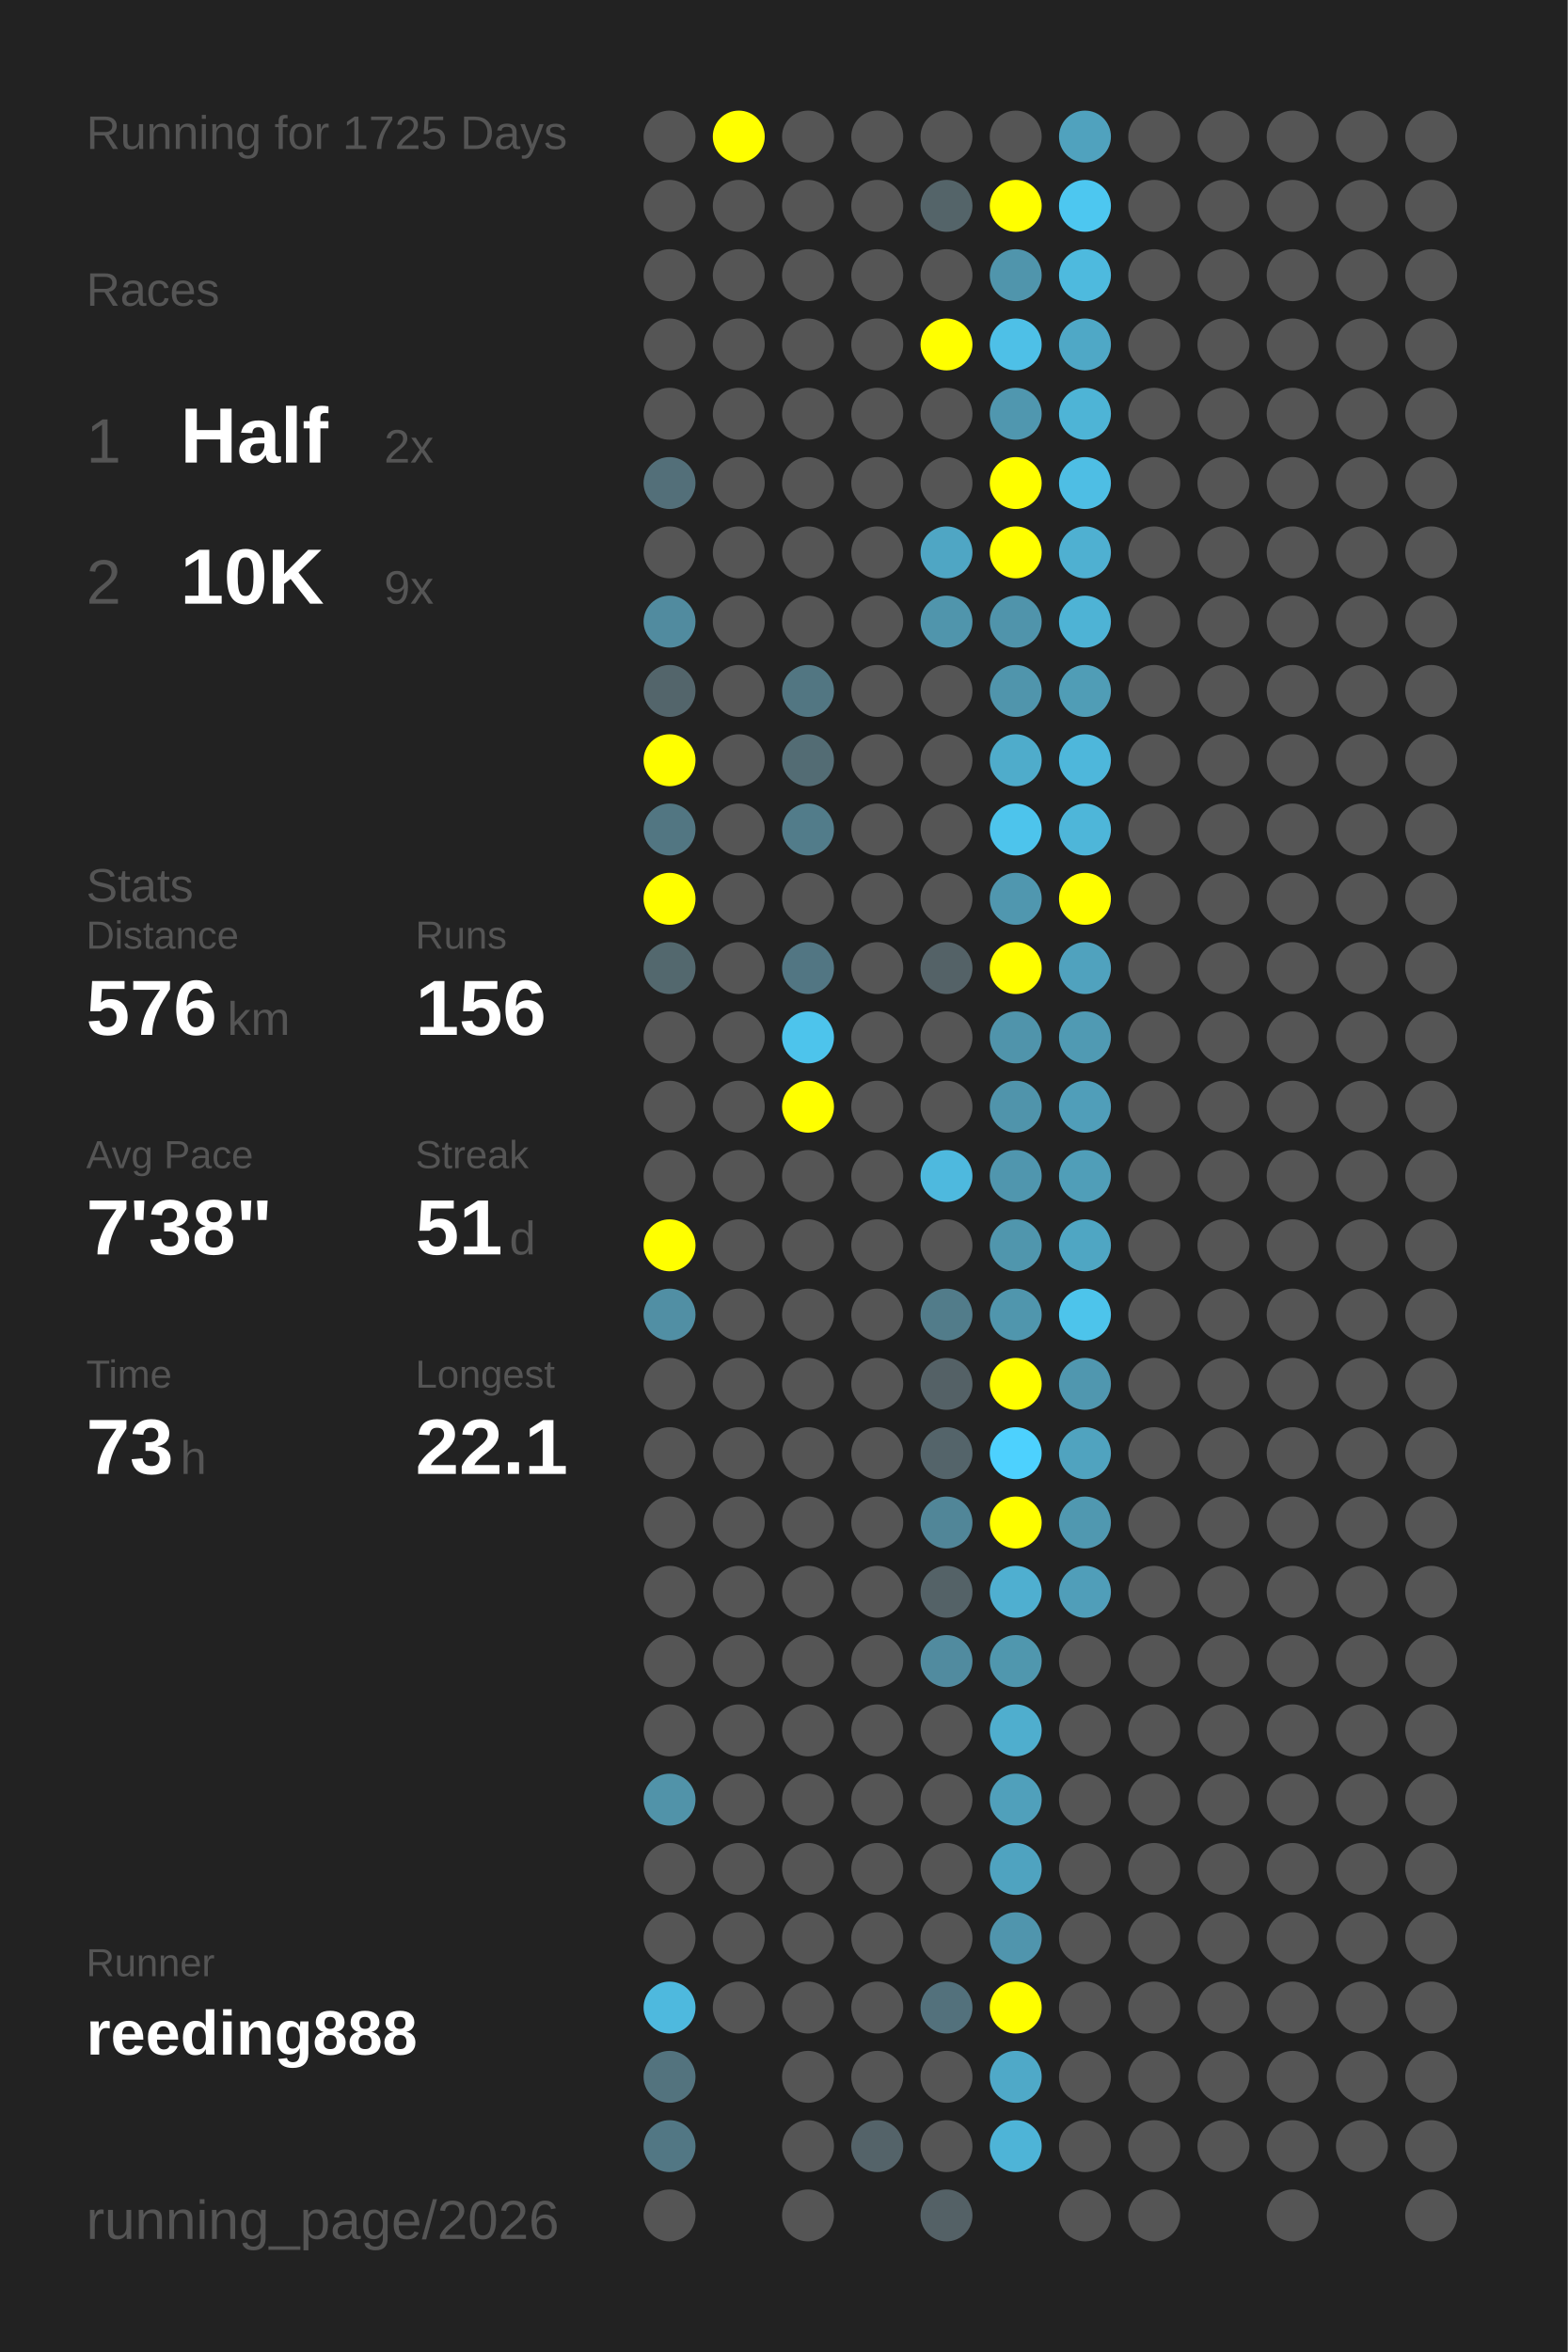
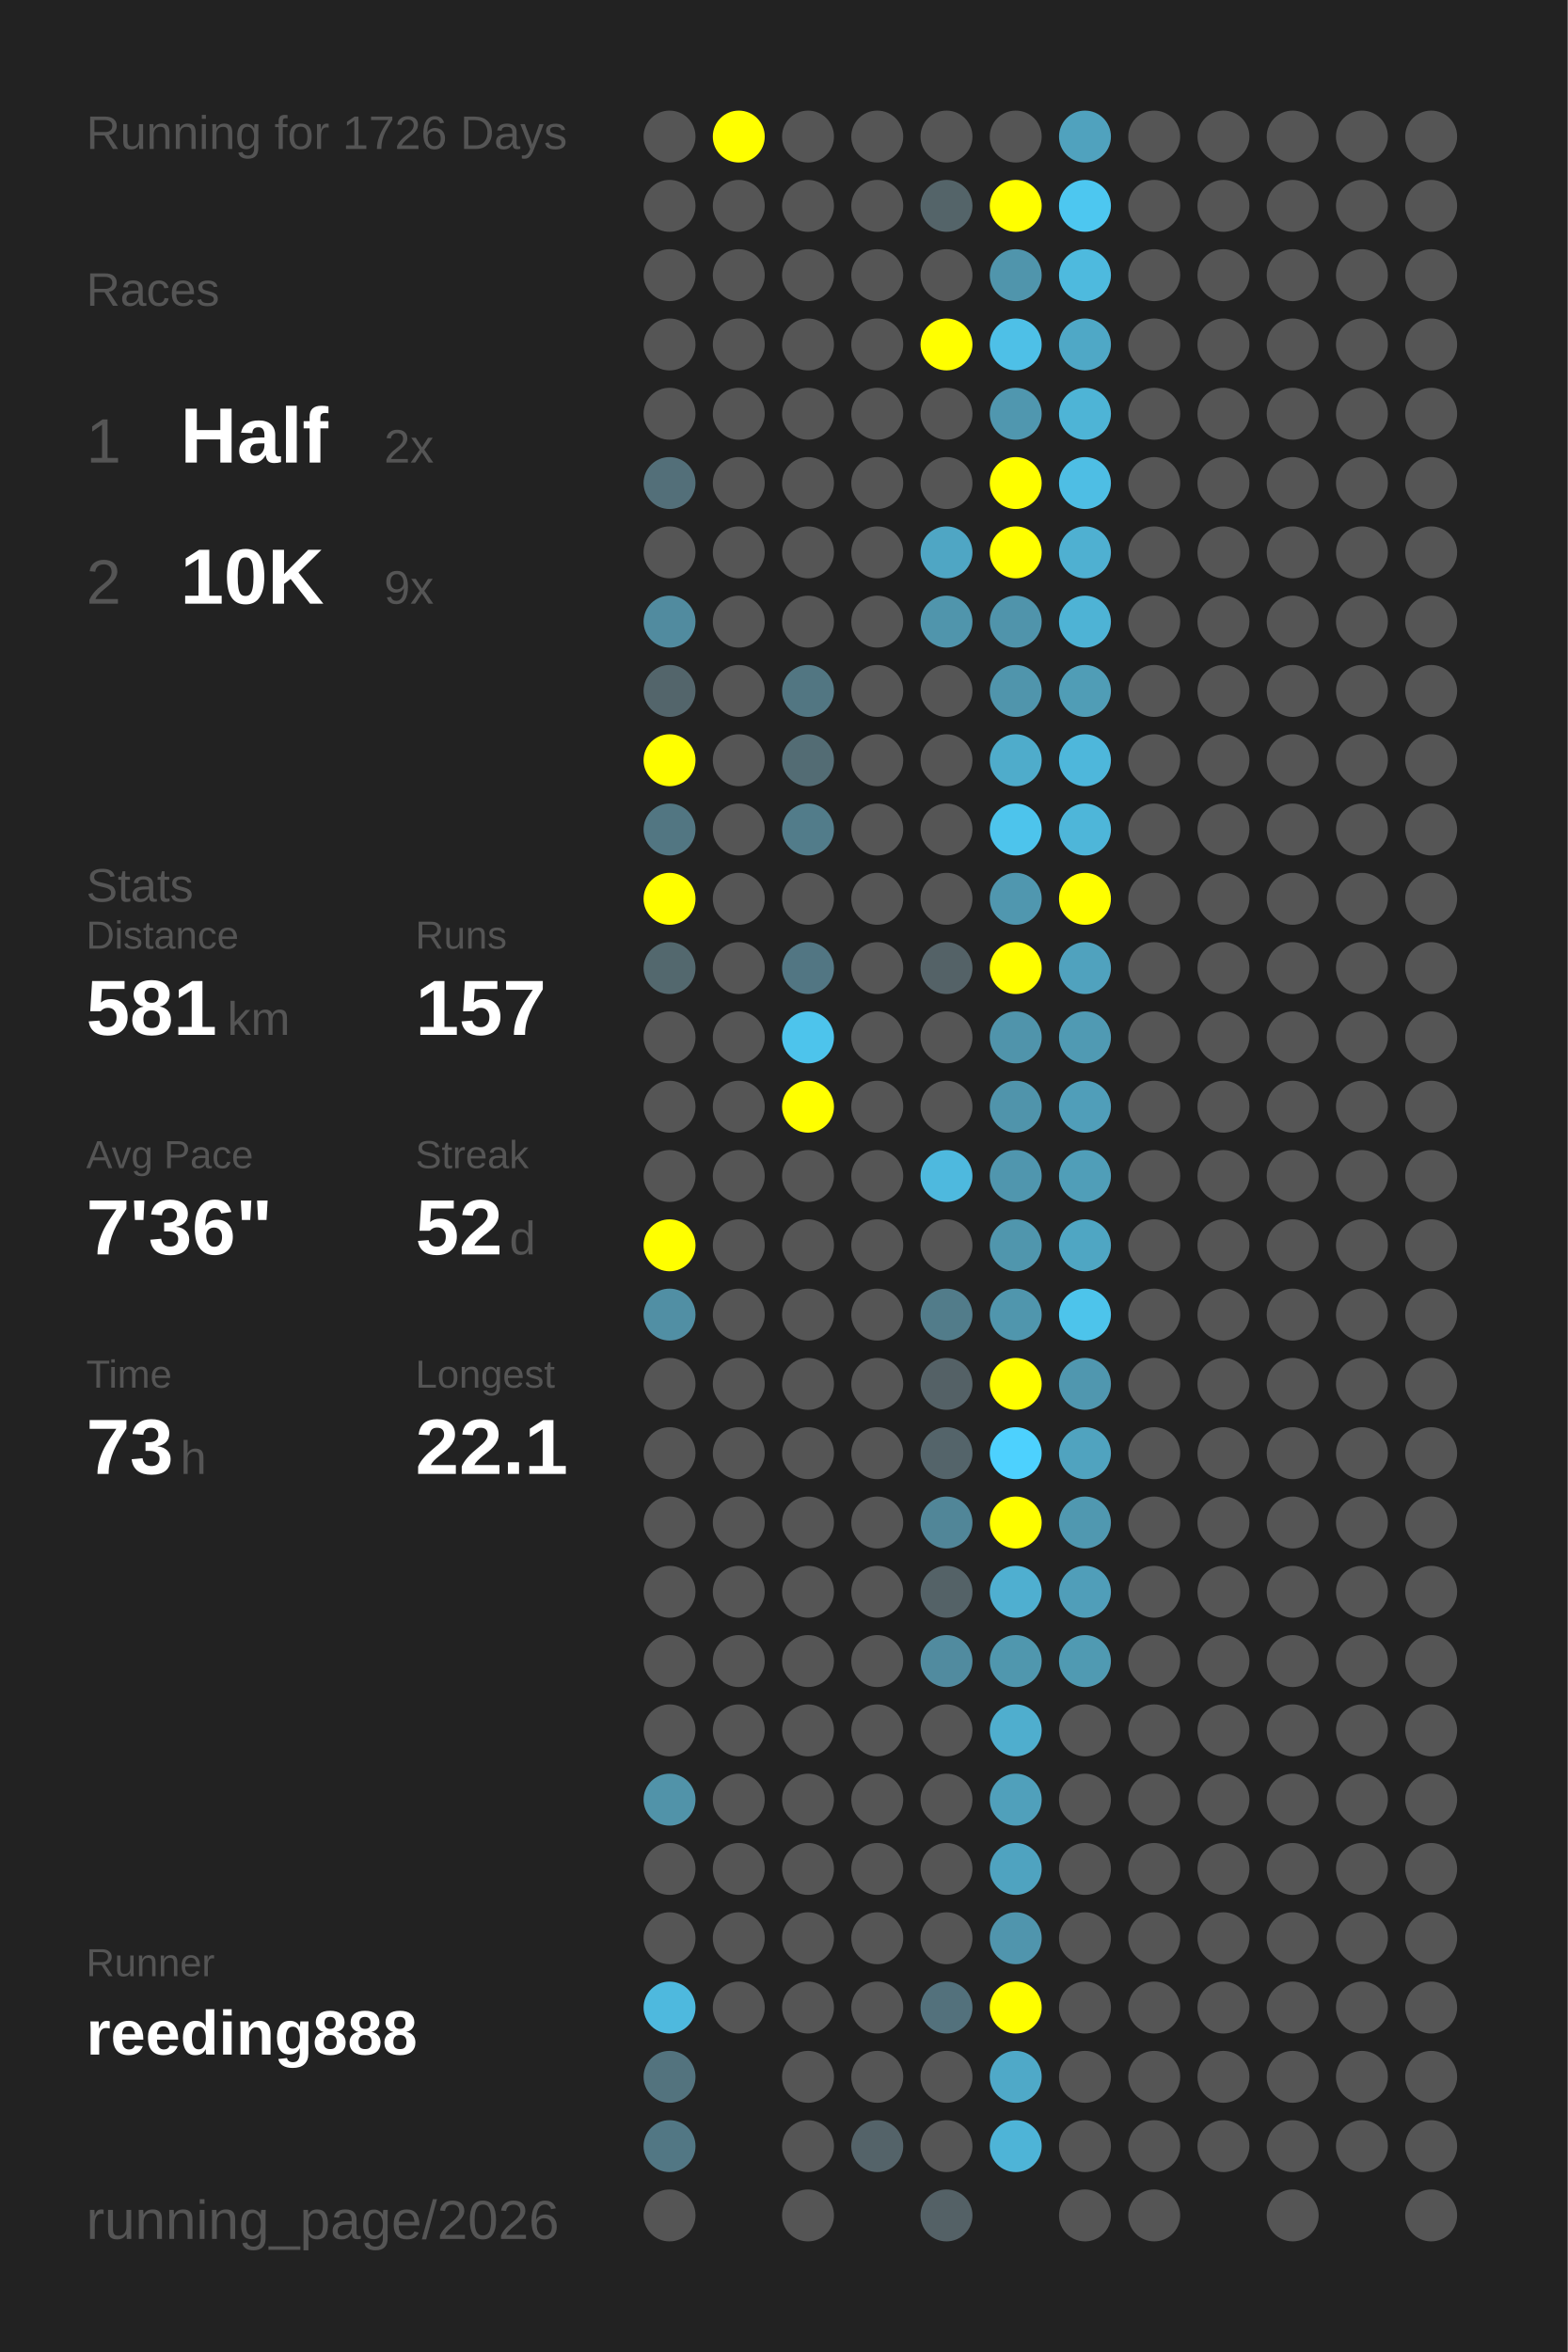
<svg xmlns="http://www.w3.org/2000/svg" baseProfile="full" height="300mm" version="1.1" viewBox="0,0,200,300" width="200mm">
  <defs />
  <rect fill="#222222" height="300" width="200" x="0" y="0" />
-   <text fill="#555555" style="font-size:6px; font-family:Arial;" x="11" y="19">Running for 1725 Days</text>
+   <text fill="#555555" style="font-size:6px; font-family:Arial;" x="11" y="19">Running for 1726 Days</text>
  <text fill="#555555" style="font-size:6px; font-family:Arial;" x="11" y="39">Races</text>
  <text fill="#555555" style="font-size:8px; font-family:Arial;" x="11" y="59">1</text>
  <text fill="#FFFFFF" style="font-size:10px; font-family:Arial; font-weight:bold;" x="23" y="59">Half</text>
  <text fill="#555555" style="font-size:6px; font-family:Arial;" x="49" y="59">2x</text>
  <text fill="#555555" style="font-size:8px; font-family:Arial;" x="11" y="77">2</text>
  <text fill="#FFFFFF" style="font-size:10px; font-family:Arial; font-weight:bold;" x="23" y="77">10K</text>
  <text fill="#555555" style="font-size:6px; font-family:Arial;" x="49" y="77">9x</text>
  <text fill="#555555" style="font-size:6px; font-family:Arial;" x="11" y="115">Stats</text>
  <text fill="#555555" style="font-size:5px; font-family:Arial;" x="11" y="121">Distance</text>
-   <text fill="#FFFFFF" style="font-size:10px; font-family:Arial; font-weight:bold;" x="11" y="132">576</text>
+   <text fill="#FFFFFF" style="font-size:10px; font-family:Arial; font-weight:bold;" x="11" y="132">581</text>
  <text fill="#555555" style="font-size:6px; font-family:Arial;" x="29" y="132">km</text>
  <text fill="#555555" style="font-size:5px; font-family:Arial;" x="53" y="121">Runs</text>
-   <text fill="#FFFFFF" style="font-size:10px; font-family:Arial; font-weight:bold;" x="53" y="132">156</text>
+   <text fill="#FFFFFF" style="font-size:10px; font-family:Arial; font-weight:bold;" x="53" y="132">157</text>
  <text fill="#555555" style="font-size:5px; font-family:Arial;" x="11" y="149">Avg Pace</text>
-   <text fill="#FFFFFF" style="font-size:10px; font-family:Arial; font-weight:bold;" x="11" y="160">7'38"</text>
+   <text fill="#FFFFFF" style="font-size:10px; font-family:Arial; font-weight:bold;" x="11" y="160">7'36"</text>
  <text fill="#555555" style="font-size:5px; font-family:Arial;" x="53" y="149">Streak</text>
-   <text fill="#FFFFFF" style="font-size:10px; font-family:Arial; font-weight:bold;" x="53" y="160">51</text>
+   <text fill="#FFFFFF" style="font-size:10px; font-family:Arial; font-weight:bold;" x="53" y="160">52</text>
  <text fill="#555555" style="font-size:6px; font-family:Arial;" x="65" y="160">d</text>
  <text fill="#555555" style="font-size:5px; font-family:Arial;" x="11" y="177">Time</text>
  <text fill="#FFFFFF" style="font-size:10px; font-family:Arial; font-weight:bold;" x="11" y="188">73</text>
  <text fill="#555555" style="font-size:6px; font-family:Arial;" x="23" y="188">h</text>
  <text fill="#555555" style="font-size:5px; font-family:Arial;" x="53" y="177">Longest</text>
  <text fill="#FFFFFF" style="font-size:10px; font-family:Arial; font-weight:bold;" x="53" y="188">22.1</text>
  <text fill="#555555" style="font-size:5px; font-family:Arial;" x="11" y="252.065">Runner</text>
  <text fill="#FFFFFF" style="font-size:8px; font-family:Arial; font-weight:bold;" x="11" y="262.065">reeding888</text>
  <text fill="#555555" style="font-size:7px; font-family:Arial;" x="11" y="285.581">running_page/2026</text>
  <circle cx="85.417" cy="17.419" fill="#555555" r="3.312" />
  <circle cx="85.417" cy="26.258" fill="#555555" r="3.312" />
  <circle cx="85.417" cy="35.097" fill="#555555" r="3.312" />
  <circle cx="85.417" cy="43.935" fill="#555555" r="3.312" />
  <circle cx="85.417" cy="52.774" fill="#555555" r="3.312" />
  <circle cx="85.417" cy="61.613" fill="#536f79" r="3.312" />
  <circle cx="85.417" cy="70.452" fill="#555555" r="3.312" />
  <circle cx="85.417" cy="79.29" fill="#518b9f" r="3.312" />
  <circle cx="85.417" cy="88.129" fill="#53656b" r="3.312" />
  <circle cx="85.417" cy="96.968" fill="#FFFF00" r="3.312" />
  <circle cx="85.417" cy="105.806" fill="#527682" r="3.312" />
  <circle cx="85.417" cy="114.645" fill="#FFFF00" r="3.312" />
  <circle cx="85.417" cy="123.484" fill="#53686e" r="3.312" />
  <circle cx="85.417" cy="132.323" fill="#555555" r="3.312" />
  <circle cx="85.417" cy="141.161" fill="#555555" r="3.312" />
  <circle cx="85.417" cy="150" fill="#555555" r="3.312" />
  <circle cx="85.417" cy="158.839" fill="#FFFF00" r="3.312" />
  <circle cx="85.417" cy="167.677" fill="#518fa4" r="3.312" />
  <circle cx="85.417" cy="176.516" fill="#555555" r="3.312" />
  <circle cx="85.417" cy="185.355" fill="#555555" r="3.312" />
  <circle cx="85.417" cy="194.194" fill="#555555" r="3.312" />
  <circle cx="85.417" cy="203.032" fill="#555555" r="3.312" />
  <circle cx="85.417" cy="211.871" fill="#555555" r="3.312" />
  <circle cx="85.417" cy="220.71" fill="#555555" r="3.312" />
  <circle cx="85.417" cy="229.548" fill="#5193a9" r="3.312" />
  <circle cx="85.417" cy="238.387" fill="#555555" r="3.312" />
  <circle cx="85.417" cy="247.226" fill="#555555" r="3.312" />
  <circle cx="85.417" cy="256.065" fill="#4eb9de" r="3.312" />
  <circle cx="85.417" cy="264.903" fill="#53737e" r="3.312" />
  <circle cx="85.417" cy="273.742" fill="#527784" r="3.312" />
  <circle cx="85.417" cy="282.581" fill="#555555" r="3.312" />
  <circle cx="94.25" cy="17.419" fill="#FFFF00" r="3.312" />
  <circle cx="94.25" cy="26.258" fill="#555555" r="3.312" />
  <circle cx="94.25" cy="35.097" fill="#555555" r="3.312" />
  <circle cx="94.25" cy="43.935" fill="#555555" r="3.312" />
  <circle cx="94.25" cy="52.774" fill="#555555" r="3.312" />
  <circle cx="94.25" cy="61.613" fill="#555555" r="3.312" />
  <circle cx="94.25" cy="70.452" fill="#555555" r="3.312" />
  <circle cx="94.25" cy="79.29" fill="#555555" r="3.312" />
  <circle cx="94.25" cy="88.129" fill="#555555" r="3.312" />
  <circle cx="94.25" cy="96.968" fill="#555555" r="3.312" />
  <circle cx="94.25" cy="105.806" fill="#555555" r="3.312" />
  <circle cx="94.25" cy="114.645" fill="#555555" r="3.312" />
  <circle cx="94.25" cy="123.484" fill="#555555" r="3.312" />
  <circle cx="94.25" cy="132.323" fill="#555555" r="3.312" />
  <circle cx="94.25" cy="141.161" fill="#555555" r="3.312" />
  <circle cx="94.25" cy="150" fill="#555555" r="3.312" />
  <circle cx="94.25" cy="158.839" fill="#555555" r="3.312" />
  <circle cx="94.25" cy="167.677" fill="#555555" r="3.312" />
  <circle cx="94.25" cy="176.516" fill="#555555" r="3.312" />
  <circle cx="94.25" cy="185.355" fill="#555555" r="3.312" />
  <circle cx="94.25" cy="194.194" fill="#555555" r="3.312" />
  <circle cx="94.25" cy="203.032" fill="#555555" r="3.312" />
  <circle cx="94.25" cy="211.871" fill="#555555" r="3.312" />
  <circle cx="94.25" cy="220.71" fill="#555555" r="3.312" />
  <circle cx="94.25" cy="229.548" fill="#555555" r="3.312" />
  <circle cx="94.25" cy="238.387" fill="#555555" r="3.312" />
  <circle cx="94.25" cy="247.226" fill="#555555" r="3.312" />
  <circle cx="94.25" cy="256.065" fill="#555555" r="3.312" />
  <circle cx="103.083" cy="17.419" fill="#555555" r="3.312" />
  <circle cx="103.083" cy="26.258" fill="#555555" r="3.312" />
  <circle cx="103.083" cy="35.097" fill="#555555" r="3.312" />
  <circle cx="103.083" cy="43.935" fill="#555555" r="3.312" />
  <circle cx="103.083" cy="52.774" fill="#555555" r="3.312" />
  <circle cx="103.083" cy="61.613" fill="#555555" r="3.312" />
  <circle cx="103.083" cy="70.452" fill="#555555" r="3.312" />
  <circle cx="103.083" cy="79.29" fill="#555555" r="3.312" />
  <circle cx="103.083" cy="88.129" fill="#527682" r="3.312" />
  <circle cx="103.083" cy="96.968" fill="#536c74" r="3.312" />
  <circle cx="103.083" cy="105.806" fill="#527c8a" r="3.312" />
  <circle cx="103.083" cy="114.645" fill="#555555" r="3.312" />
  <circle cx="103.083" cy="123.484" fill="#527683" r="3.312" />
  <circle cx="103.083" cy="132.323" fill="#4dc4ec" r="3.312" />
  <circle cx="103.083" cy="141.161" fill="#FFFF00" r="3.312" />
  <circle cx="103.083" cy="150" fill="#555555" r="3.312" />
  <circle cx="103.083" cy="158.839" fill="#555555" r="3.312" />
  <circle cx="103.083" cy="167.677" fill="#555555" r="3.312" />
  <circle cx="103.083" cy="176.516" fill="#555555" r="3.312" />
  <circle cx="103.083" cy="185.355" fill="#555555" r="3.312" />
  <circle cx="103.083" cy="194.194" fill="#555555" r="3.312" />
  <circle cx="103.083" cy="203.032" fill="#555555" r="3.312" />
  <circle cx="103.083" cy="211.871" fill="#555555" r="3.312" />
  <circle cx="103.083" cy="220.71" fill="#555555" r="3.312" />
  <circle cx="103.083" cy="229.548" fill="#555555" r="3.312" />
  <circle cx="103.083" cy="238.387" fill="#555555" r="3.312" />
  <circle cx="103.083" cy="247.226" fill="#555555" r="3.312" />
  <circle cx="103.083" cy="256.065" fill="#555555" r="3.312" />
  <circle cx="103.083" cy="264.903" fill="#555555" r="3.312" />
  <circle cx="103.083" cy="273.742" fill="#555555" r="3.312" />
  <circle cx="103.083" cy="282.581" fill="#555555" r="3.312" />
  <circle cx="111.917" cy="17.419" fill="#555555" r="3.312" />
  <circle cx="111.917" cy="26.258" fill="#555555" r="3.312" />
  <circle cx="111.917" cy="35.097" fill="#555555" r="3.312" />
  <circle cx="111.917" cy="43.935" fill="#555555" r="3.312" />
  <circle cx="111.917" cy="52.774" fill="#555555" r="3.312" />
  <circle cx="111.917" cy="61.613" fill="#555555" r="3.312" />
  <circle cx="111.917" cy="70.452" fill="#555555" r="3.312" />
  <circle cx="111.917" cy="79.29" fill="#555555" r="3.312" />
  <circle cx="111.917" cy="88.129" fill="#555555" r="3.312" />
  <circle cx="111.917" cy="96.968" fill="#555555" r="3.312" />
  <circle cx="111.917" cy="105.806" fill="#555555" r="3.312" />
  <circle cx="111.917" cy="114.645" fill="#555555" r="3.312" />
  <circle cx="111.917" cy="123.484" fill="#555555" r="3.312" />
  <circle cx="111.917" cy="132.323" fill="#555555" r="3.312" />
  <circle cx="111.917" cy="141.161" fill="#555555" r="3.312" />
  <circle cx="111.917" cy="150" fill="#555555" r="3.312" />
  <circle cx="111.917" cy="158.839" fill="#555555" r="3.312" />
  <circle cx="111.917" cy="167.677" fill="#555555" r="3.312" />
  <circle cx="111.917" cy="176.516" fill="#555555" r="3.312" />
  <circle cx="111.917" cy="185.355" fill="#555555" r="3.312" />
  <circle cx="111.917" cy="194.194" fill="#555555" r="3.312" />
  <circle cx="111.917" cy="203.032" fill="#555555" r="3.312" />
  <circle cx="111.917" cy="211.871" fill="#555555" r="3.312" />
  <circle cx="111.917" cy="220.71" fill="#555555" r="3.312" />
  <circle cx="111.917" cy="229.548" fill="#555555" r="3.312" />
  <circle cx="111.917" cy="238.387" fill="#555555" r="3.312" />
  <circle cx="111.917" cy="247.226" fill="#555555" r="3.312" />
  <circle cx="111.917" cy="256.065" fill="#555555" r="3.312" />
  <circle cx="111.917" cy="264.903" fill="#555555" r="3.312" />
  <circle cx="111.917" cy="273.742" fill="#546369" r="3.312" />
  <circle cx="120.75" cy="17.419" fill="#555555" r="3.312" />
  <circle cx="120.75" cy="26.258" fill="#546469" r="3.312" />
  <circle cx="120.75" cy="35.097" fill="#555555" r="3.312" />
  <circle cx="120.75" cy="43.935" fill="#FFFF00" r="3.312" />
  <circle cx="120.75" cy="52.774" fill="#555555" r="3.312" />
  <circle cx="120.75" cy="61.613" fill="#555555" r="3.312" />
  <circle cx="120.75" cy="70.452" fill="#4fa6c4" r="3.312" />
  <circle cx="120.75" cy="79.29" fill="#5095ac" r="3.312" />
  <circle cx="120.75" cy="88.129" fill="#555555" r="3.312" />
  <circle cx="120.75" cy="96.968" fill="#555555" r="3.312" />
  <circle cx="120.75" cy="105.806" fill="#555555" r="3.312" />
  <circle cx="120.75" cy="114.645" fill="#555555" r="3.312" />
  <circle cx="120.75" cy="123.484" fill="#546267" r="3.312" />
  <circle cx="120.75" cy="132.323" fill="#555555" r="3.312" />
  <circle cx="120.75" cy="141.161" fill="#555555" r="3.312" />
  <circle cx="120.75" cy="150" fill="#4eb9de" r="3.312" />
  <circle cx="120.75" cy="158.839" fill="#555555" r="3.312" />
  <circle cx="120.75" cy="167.677" fill="#527c8a" r="3.312" />
  <circle cx="120.75" cy="176.516" fill="#546166" r="3.312" />
  <circle cx="120.75" cy="185.355" fill="#54646a" r="3.312" />
  <circle cx="120.75" cy="194.194" fill="#518698" r="3.312" />
  <circle cx="120.75" cy="203.032" fill="#546267" r="3.312" />
  <circle cx="120.75" cy="211.871" fill="#518b9f" r="3.312" />
  <circle cx="120.75" cy="220.71" fill="#555555" r="3.312" />
  <circle cx="120.75" cy="229.548" fill="#555555" r="3.312" />
  <circle cx="120.75" cy="238.387" fill="#555555" r="3.312" />
  <circle cx="120.75" cy="247.226" fill="#555555" r="3.312" />
  <circle cx="120.75" cy="256.065" fill="#53717c" r="3.312" />
  <circle cx="120.75" cy="264.903" fill="#555555" r="3.312" />
  <circle cx="120.75" cy="273.742" fill="#555555" r="3.312" />
  <circle cx="120.75" cy="282.581" fill="#546166" r="3.312" />
  <circle cx="129.583" cy="17.419" fill="#555555" r="3.312" />
  <circle cx="129.583" cy="26.258" fill="#FFFF00" r="3.312" />
  <circle cx="129.583" cy="35.097" fill="#5095ac" r="3.312" />
  <circle cx="129.583" cy="43.935" fill="#4ec0e7" r="3.312" />
  <circle cx="129.583" cy="52.774" fill="#5097af" r="3.312" />
  <circle cx="129.583" cy="61.613" fill="#FFFF00" r="3.312" />
  <circle cx="129.583" cy="70.452" fill="#FFFF00" r="3.312" />
  <circle cx="129.583" cy="79.29" fill="#5094ab" r="3.312" />
  <circle cx="129.583" cy="88.129" fill="#5095ac" r="3.312" />
  <circle cx="129.583" cy="96.968" fill="#4faccb" r="3.312" />
  <circle cx="129.583" cy="105.806" fill="#4dc4ec" r="3.312" />
  <circle cx="129.583" cy="114.645" fill="#5097af" r="3.312" />
  <circle cx="129.583" cy="123.484" fill="#FFFF00" r="3.312" />
  <circle cx="129.583" cy="132.323" fill="#5094ab" r="3.312" />
  <circle cx="129.583" cy="141.161" fill="#5094ab" r="3.312" />
  <circle cx="129.583" cy="150" fill="#5096ae" r="3.312" />
  <circle cx="129.583" cy="158.839" fill="#5096ad" r="3.312" />
  <circle cx="129.583" cy="167.677" fill="#5096ad" r="3.312" />
  <circle cx="129.583" cy="176.516" fill="#FFFF00" r="3.312" />
  <circle cx="129.583" cy="185.355" fill="#4dd1fe" r="3.312" />
  <circle cx="129.583" cy="194.194" fill="#FFFF00" r="3.312" />
  <circle cx="129.583" cy="203.032" fill="#4fafd0" r="3.312" />
  <circle cx="129.583" cy="211.871" fill="#5097ae" r="3.312" />
  <circle cx="129.583" cy="220.71" fill="#4faece" r="3.312" />
  <circle cx="129.583" cy="229.548" fill="#50a0bb" r="3.312" />
  <circle cx="129.583" cy="238.387" fill="#4fa3c0" r="3.312" />
  <circle cx="129.583" cy="247.226" fill="#5095ad" r="3.312" />
  <circle cx="129.583" cy="256.065" fill="#FFFF00" r="3.312" />
  <circle cx="129.583" cy="264.903" fill="#4fa9c8" r="3.312" />
  <circle cx="129.583" cy="273.742" fill="#4eb4d7" r="3.312" />
  <circle cx="138.417" cy="17.419" fill="#50a2be" r="3.312" />
  <circle cx="138.417" cy="26.258" fill="#4dc7f0" r="3.312" />
  <circle cx="138.417" cy="35.097" fill="#4ebade" r="3.312" />
  <circle cx="138.417" cy="43.935" fill="#4fa8c6" r="3.312" />
  <circle cx="138.417" cy="52.774" fill="#4eb4d6" r="3.312" />
  <circle cx="138.417" cy="61.613" fill="#4ebee4" r="3.312" />
  <circle cx="138.417" cy="70.452" fill="#4fb0d1" r="3.312" />
  <circle cx="138.417" cy="79.29" fill="#4eb3d5" r="3.312" />
  <circle cx="138.417" cy="88.129" fill="#509db6" r="3.312" />
  <circle cx="138.417" cy="96.968" fill="#4eb7db" r="3.312" />
  <circle cx="138.417" cy="105.806" fill="#4eb6d9" r="3.312" />
  <circle cx="138.417" cy="114.645" fill="#FFFF00" r="3.312" />
  <circle cx="138.417" cy="123.484" fill="#50a2be" r="3.312" />
  <circle cx="138.417" cy="132.323" fill="#509ab3" r="3.312" />
  <circle cx="138.417" cy="141.161" fill="#509eb9" r="3.312" />
  <circle cx="138.417" cy="150" fill="#509eb8" r="3.312" />
  <circle cx="138.417" cy="158.839" fill="#4fa6c3" r="3.312" />
  <circle cx="138.417" cy="167.677" fill="#4dc4eb" r="3.312" />
  <circle cx="138.417" cy="176.516" fill="#5097af" r="3.312" />
  <circle cx="138.417" cy="185.355" fill="#50a3bf" r="3.312" />
  <circle cx="138.417" cy="194.194" fill="#5098b0" r="3.312" />
  <circle cx="138.417" cy="203.032" fill="#509eb9" r="3.312" />
-   <circle cx="138.417" cy="211.871" fill="#555555" r="3.312" />
+   <circle cx="138.417" cy="211.871" fill="#509ab2" r="3.312" />
  <circle cx="138.417" cy="220.71" fill="#555555" r="3.312" />
  <circle cx="138.417" cy="229.548" fill="#555555" r="3.312" />
  <circle cx="138.417" cy="238.387" fill="#555555" r="3.312" />
  <circle cx="138.417" cy="247.226" fill="#555555" r="3.312" />
  <circle cx="138.417" cy="256.065" fill="#555555" r="3.312" />
  <circle cx="138.417" cy="264.903" fill="#555555" r="3.312" />
  <circle cx="138.417" cy="273.742" fill="#555555" r="3.312" />
  <circle cx="138.417" cy="282.581" fill="#555555" r="3.312" />
  <circle cx="147.25" cy="17.419" fill="#555555" r="3.312" />
  <circle cx="147.25" cy="26.258" fill="#555555" r="3.312" />
  <circle cx="147.25" cy="35.097" fill="#555555" r="3.312" />
  <circle cx="147.25" cy="43.935" fill="#555555" r="3.312" />
  <circle cx="147.25" cy="52.774" fill="#555555" r="3.312" />
  <circle cx="147.25" cy="61.613" fill="#555555" r="3.312" />
  <circle cx="147.25" cy="70.452" fill="#555555" r="3.312" />
  <circle cx="147.25" cy="79.29" fill="#555555" r="3.312" />
  <circle cx="147.25" cy="88.129" fill="#555555" r="3.312" />
  <circle cx="147.25" cy="96.968" fill="#555555" r="3.312" />
  <circle cx="147.25" cy="105.806" fill="#555555" r="3.312" />
  <circle cx="147.25" cy="114.645" fill="#555555" r="3.312" />
  <circle cx="147.25" cy="123.484" fill="#555555" r="3.312" />
  <circle cx="147.25" cy="132.323" fill="#555555" r="3.312" />
  <circle cx="147.25" cy="141.161" fill="#555555" r="3.312" />
  <circle cx="147.25" cy="150" fill="#555555" r="3.312" />
  <circle cx="147.25" cy="158.839" fill="#555555" r="3.312" />
  <circle cx="147.25" cy="167.677" fill="#555555" r="3.312" />
  <circle cx="147.25" cy="176.516" fill="#555555" r="3.312" />
  <circle cx="147.25" cy="185.355" fill="#555555" r="3.312" />
  <circle cx="147.25" cy="194.194" fill="#555555" r="3.312" />
  <circle cx="147.25" cy="203.032" fill="#555555" r="3.312" />
  <circle cx="147.25" cy="211.871" fill="#555555" r="3.312" />
  <circle cx="147.25" cy="220.71" fill="#555555" r="3.312" />
  <circle cx="147.25" cy="229.548" fill="#555555" r="3.312" />
  <circle cx="147.25" cy="238.387" fill="#555555" r="3.312" />
  <circle cx="147.25" cy="247.226" fill="#555555" r="3.312" />
  <circle cx="147.25" cy="256.065" fill="#555555" r="3.312" />
  <circle cx="147.25" cy="264.903" fill="#555555" r="3.312" />
  <circle cx="147.25" cy="273.742" fill="#555555" r="3.312" />
  <circle cx="147.25" cy="282.581" fill="#555555" r="3.312" />
  <circle cx="156.083" cy="17.419" fill="#555555" r="3.312" />
  <circle cx="156.083" cy="26.258" fill="#555555" r="3.312" />
  <circle cx="156.083" cy="35.097" fill="#555555" r="3.312" />
  <circle cx="156.083" cy="43.935" fill="#555555" r="3.312" />
  <circle cx="156.083" cy="52.774" fill="#555555" r="3.312" />
  <circle cx="156.083" cy="61.613" fill="#555555" r="3.312" />
  <circle cx="156.083" cy="70.452" fill="#555555" r="3.312" />
  <circle cx="156.083" cy="79.29" fill="#555555" r="3.312" />
  <circle cx="156.083" cy="88.129" fill="#555555" r="3.312" />
  <circle cx="156.083" cy="96.968" fill="#555555" r="3.312" />
  <circle cx="156.083" cy="105.806" fill="#555555" r="3.312" />
  <circle cx="156.083" cy="114.645" fill="#555555" r="3.312" />
  <circle cx="156.083" cy="123.484" fill="#555555" r="3.312" />
  <circle cx="156.083" cy="132.323" fill="#555555" r="3.312" />
  <circle cx="156.083" cy="141.161" fill="#555555" r="3.312" />
  <circle cx="156.083" cy="150" fill="#555555" r="3.312" />
  <circle cx="156.083" cy="158.839" fill="#555555" r="3.312" />
  <circle cx="156.083" cy="167.677" fill="#555555" r="3.312" />
  <circle cx="156.083" cy="176.516" fill="#555555" r="3.312" />
  <circle cx="156.083" cy="185.355" fill="#555555" r="3.312" />
  <circle cx="156.083" cy="194.194" fill="#555555" r="3.312" />
  <circle cx="156.083" cy="203.032" fill="#555555" r="3.312" />
  <circle cx="156.083" cy="211.871" fill="#555555" r="3.312" />
  <circle cx="156.083" cy="220.71" fill="#555555" r="3.312" />
  <circle cx="156.083" cy="229.548" fill="#555555" r="3.312" />
  <circle cx="156.083" cy="238.387" fill="#555555" r="3.312" />
  <circle cx="156.083" cy="247.226" fill="#555555" r="3.312" />
  <circle cx="156.083" cy="256.065" fill="#555555" r="3.312" />
  <circle cx="156.083" cy="264.903" fill="#555555" r="3.312" />
  <circle cx="156.083" cy="273.742" fill="#555555" r="3.312" />
  <circle cx="164.917" cy="17.419" fill="#555555" r="3.312" />
  <circle cx="164.917" cy="26.258" fill="#555555" r="3.312" />
  <circle cx="164.917" cy="35.097" fill="#555555" r="3.312" />
  <circle cx="164.917" cy="43.935" fill="#555555" r="3.312" />
  <circle cx="164.917" cy="52.774" fill="#555555" r="3.312" />
  <circle cx="164.917" cy="61.613" fill="#555555" r="3.312" />
  <circle cx="164.917" cy="70.452" fill="#555555" r="3.312" />
  <circle cx="164.917" cy="79.29" fill="#555555" r="3.312" />
  <circle cx="164.917" cy="88.129" fill="#555555" r="3.312" />
  <circle cx="164.917" cy="96.968" fill="#555555" r="3.312" />
  <circle cx="164.917" cy="105.806" fill="#555555" r="3.312" />
  <circle cx="164.917" cy="114.645" fill="#555555" r="3.312" />
  <circle cx="164.917" cy="123.484" fill="#555555" r="3.312" />
  <circle cx="164.917" cy="132.323" fill="#555555" r="3.312" />
  <circle cx="164.917" cy="141.161" fill="#555555" r="3.312" />
  <circle cx="164.917" cy="150" fill="#555555" r="3.312" />
  <circle cx="164.917" cy="158.839" fill="#555555" r="3.312" />
  <circle cx="164.917" cy="167.677" fill="#555555" r="3.312" />
  <circle cx="164.917" cy="176.516" fill="#555555" r="3.312" />
  <circle cx="164.917" cy="185.355" fill="#555555" r="3.312" />
  <circle cx="164.917" cy="194.194" fill="#555555" r="3.312" />
  <circle cx="164.917" cy="203.032" fill="#555555" r="3.312" />
  <circle cx="164.917" cy="211.871" fill="#555555" r="3.312" />
  <circle cx="164.917" cy="220.71" fill="#555555" r="3.312" />
  <circle cx="164.917" cy="229.548" fill="#555555" r="3.312" />
  <circle cx="164.917" cy="238.387" fill="#555555" r="3.312" />
  <circle cx="164.917" cy="247.226" fill="#555555" r="3.312" />
  <circle cx="164.917" cy="256.065" fill="#555555" r="3.312" />
  <circle cx="164.917" cy="264.903" fill="#555555" r="3.312" />
  <circle cx="164.917" cy="273.742" fill="#555555" r="3.312" />
  <circle cx="164.917" cy="282.581" fill="#555555" r="3.312" />
  <circle cx="173.75" cy="17.419" fill="#555555" r="3.312" />
  <circle cx="173.75" cy="26.258" fill="#555555" r="3.312" />
  <circle cx="173.75" cy="35.097" fill="#555555" r="3.312" />
  <circle cx="173.75" cy="43.935" fill="#555555" r="3.312" />
  <circle cx="173.75" cy="52.774" fill="#555555" r="3.312" />
  <circle cx="173.75" cy="61.613" fill="#555555" r="3.312" />
  <circle cx="173.75" cy="70.452" fill="#555555" r="3.312" />
  <circle cx="173.75" cy="79.29" fill="#555555" r="3.312" />
  <circle cx="173.75" cy="88.129" fill="#555555" r="3.312" />
  <circle cx="173.75" cy="96.968" fill="#555555" r="3.312" />
  <circle cx="173.75" cy="105.806" fill="#555555" r="3.312" />
  <circle cx="173.75" cy="114.645" fill="#555555" r="3.312" />
  <circle cx="173.75" cy="123.484" fill="#555555" r="3.312" />
  <circle cx="173.75" cy="132.323" fill="#555555" r="3.312" />
  <circle cx="173.75" cy="141.161" fill="#555555" r="3.312" />
  <circle cx="173.75" cy="150" fill="#555555" r="3.312" />
  <circle cx="173.75" cy="158.839" fill="#555555" r="3.312" />
  <circle cx="173.75" cy="167.677" fill="#555555" r="3.312" />
  <circle cx="173.75" cy="176.516" fill="#555555" r="3.312" />
  <circle cx="173.75" cy="185.355" fill="#555555" r="3.312" />
  <circle cx="173.75" cy="194.194" fill="#555555" r="3.312" />
  <circle cx="173.75" cy="203.032" fill="#555555" r="3.312" />
  <circle cx="173.75" cy="211.871" fill="#555555" r="3.312" />
  <circle cx="173.75" cy="220.71" fill="#555555" r="3.312" />
  <circle cx="173.75" cy="229.548" fill="#555555" r="3.312" />
  <circle cx="173.75" cy="238.387" fill="#555555" r="3.312" />
  <circle cx="173.75" cy="247.226" fill="#555555" r="3.312" />
  <circle cx="173.75" cy="256.065" fill="#555555" r="3.312" />
  <circle cx="173.75" cy="264.903" fill="#555555" r="3.312" />
  <circle cx="173.75" cy="273.742" fill="#555555" r="3.312" />
  <circle cx="182.583" cy="17.419" fill="#555555" r="3.312" />
  <circle cx="182.583" cy="26.258" fill="#555555" r="3.312" />
  <circle cx="182.583" cy="35.097" fill="#555555" r="3.312" />
  <circle cx="182.583" cy="43.935" fill="#555555" r="3.312" />
  <circle cx="182.583" cy="52.774" fill="#555555" r="3.312" />
  <circle cx="182.583" cy="61.613" fill="#555555" r="3.312" />
  <circle cx="182.583" cy="70.452" fill="#555555" r="3.312" />
  <circle cx="182.583" cy="79.29" fill="#555555" r="3.312" />
  <circle cx="182.583" cy="88.129" fill="#555555" r="3.312" />
  <circle cx="182.583" cy="96.968" fill="#555555" r="3.312" />
  <circle cx="182.583" cy="105.806" fill="#555555" r="3.312" />
  <circle cx="182.583" cy="114.645" fill="#555555" r="3.312" />
  <circle cx="182.583" cy="123.484" fill="#555555" r="3.312" />
  <circle cx="182.583" cy="132.323" fill="#555555" r="3.312" />
  <circle cx="182.583" cy="141.161" fill="#555555" r="3.312" />
  <circle cx="182.583" cy="150" fill="#555555" r="3.312" />
  <circle cx="182.583" cy="158.839" fill="#555555" r="3.312" />
  <circle cx="182.583" cy="167.677" fill="#555555" r="3.312" />
  <circle cx="182.583" cy="176.516" fill="#555555" r="3.312" />
  <circle cx="182.583" cy="185.355" fill="#555555" r="3.312" />
  <circle cx="182.583" cy="194.194" fill="#555555" r="3.312" />
  <circle cx="182.583" cy="203.032" fill="#555555" r="3.312" />
  <circle cx="182.583" cy="211.871" fill="#555555" r="3.312" />
  <circle cx="182.583" cy="220.71" fill="#555555" r="3.312" />
  <circle cx="182.583" cy="229.548" fill="#555555" r="3.312" />
  <circle cx="182.583" cy="238.387" fill="#555555" r="3.312" />
  <circle cx="182.583" cy="247.226" fill="#555555" r="3.312" />
  <circle cx="182.583" cy="256.065" fill="#555555" r="3.312" />
  <circle cx="182.583" cy="264.903" fill="#555555" r="3.312" />
  <circle cx="182.583" cy="273.742" fill="#555555" r="3.312" />
  <circle cx="182.583" cy="282.581" fill="#555555" r="3.312" />
</svg>
